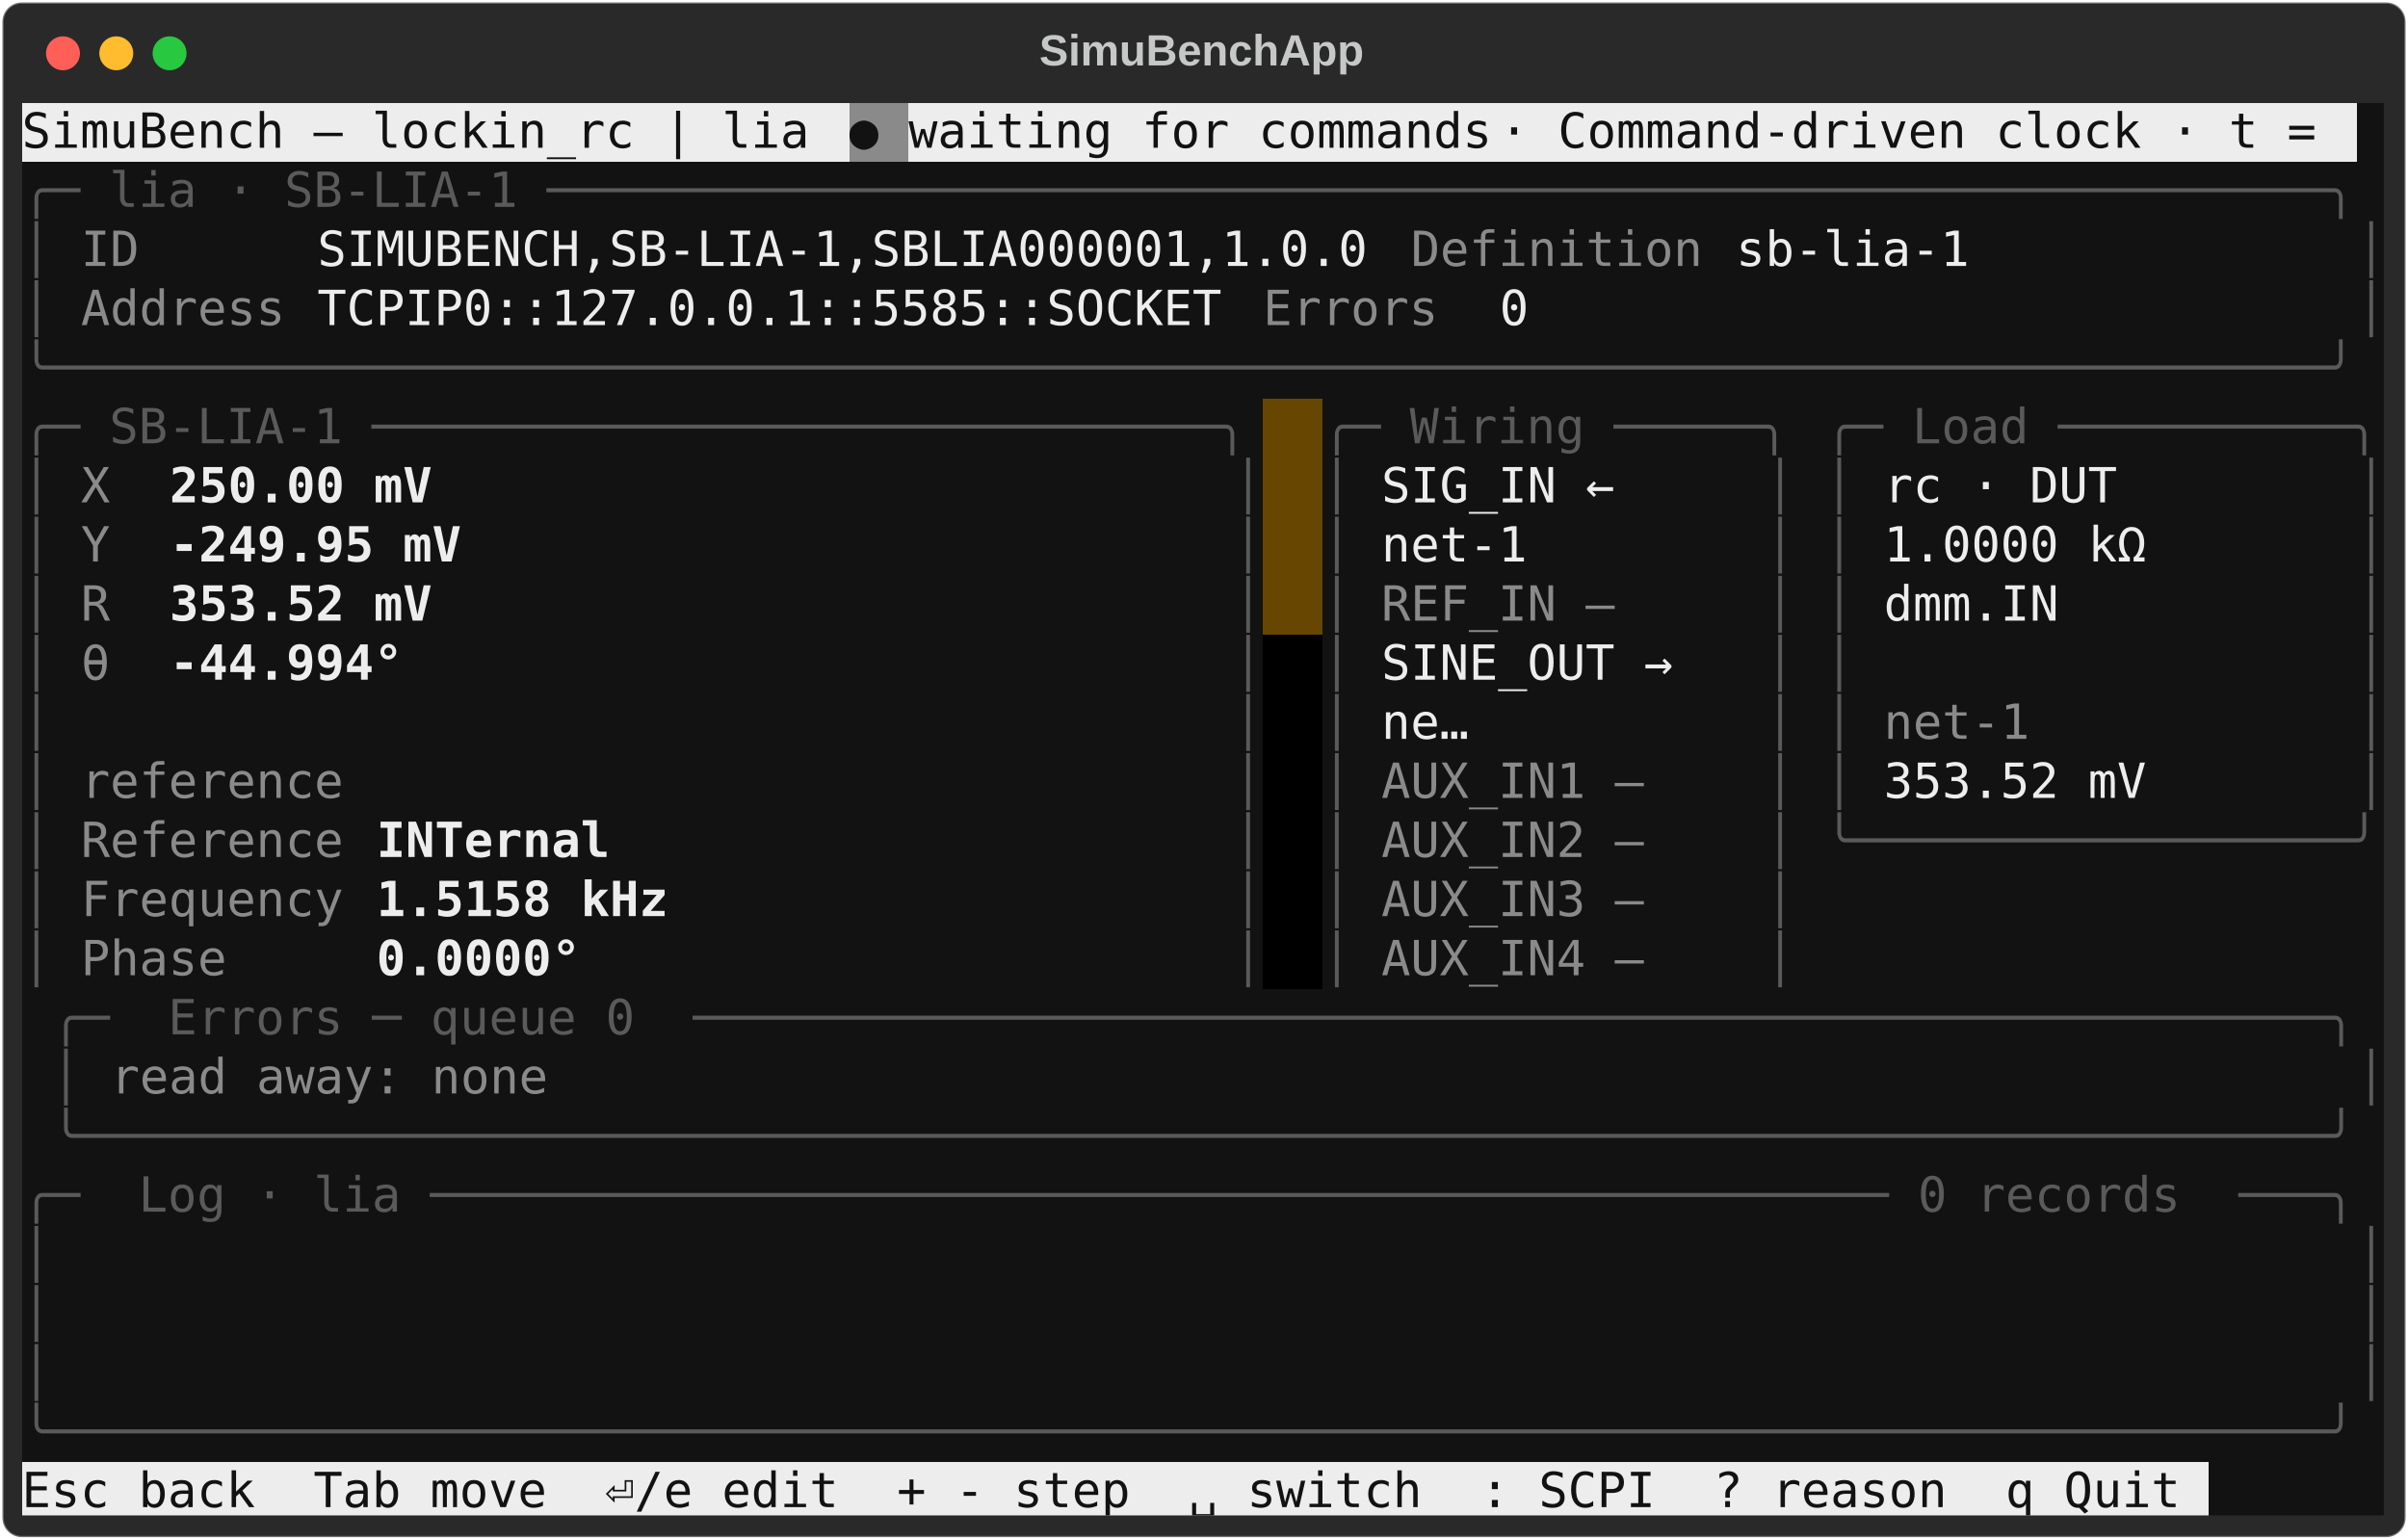
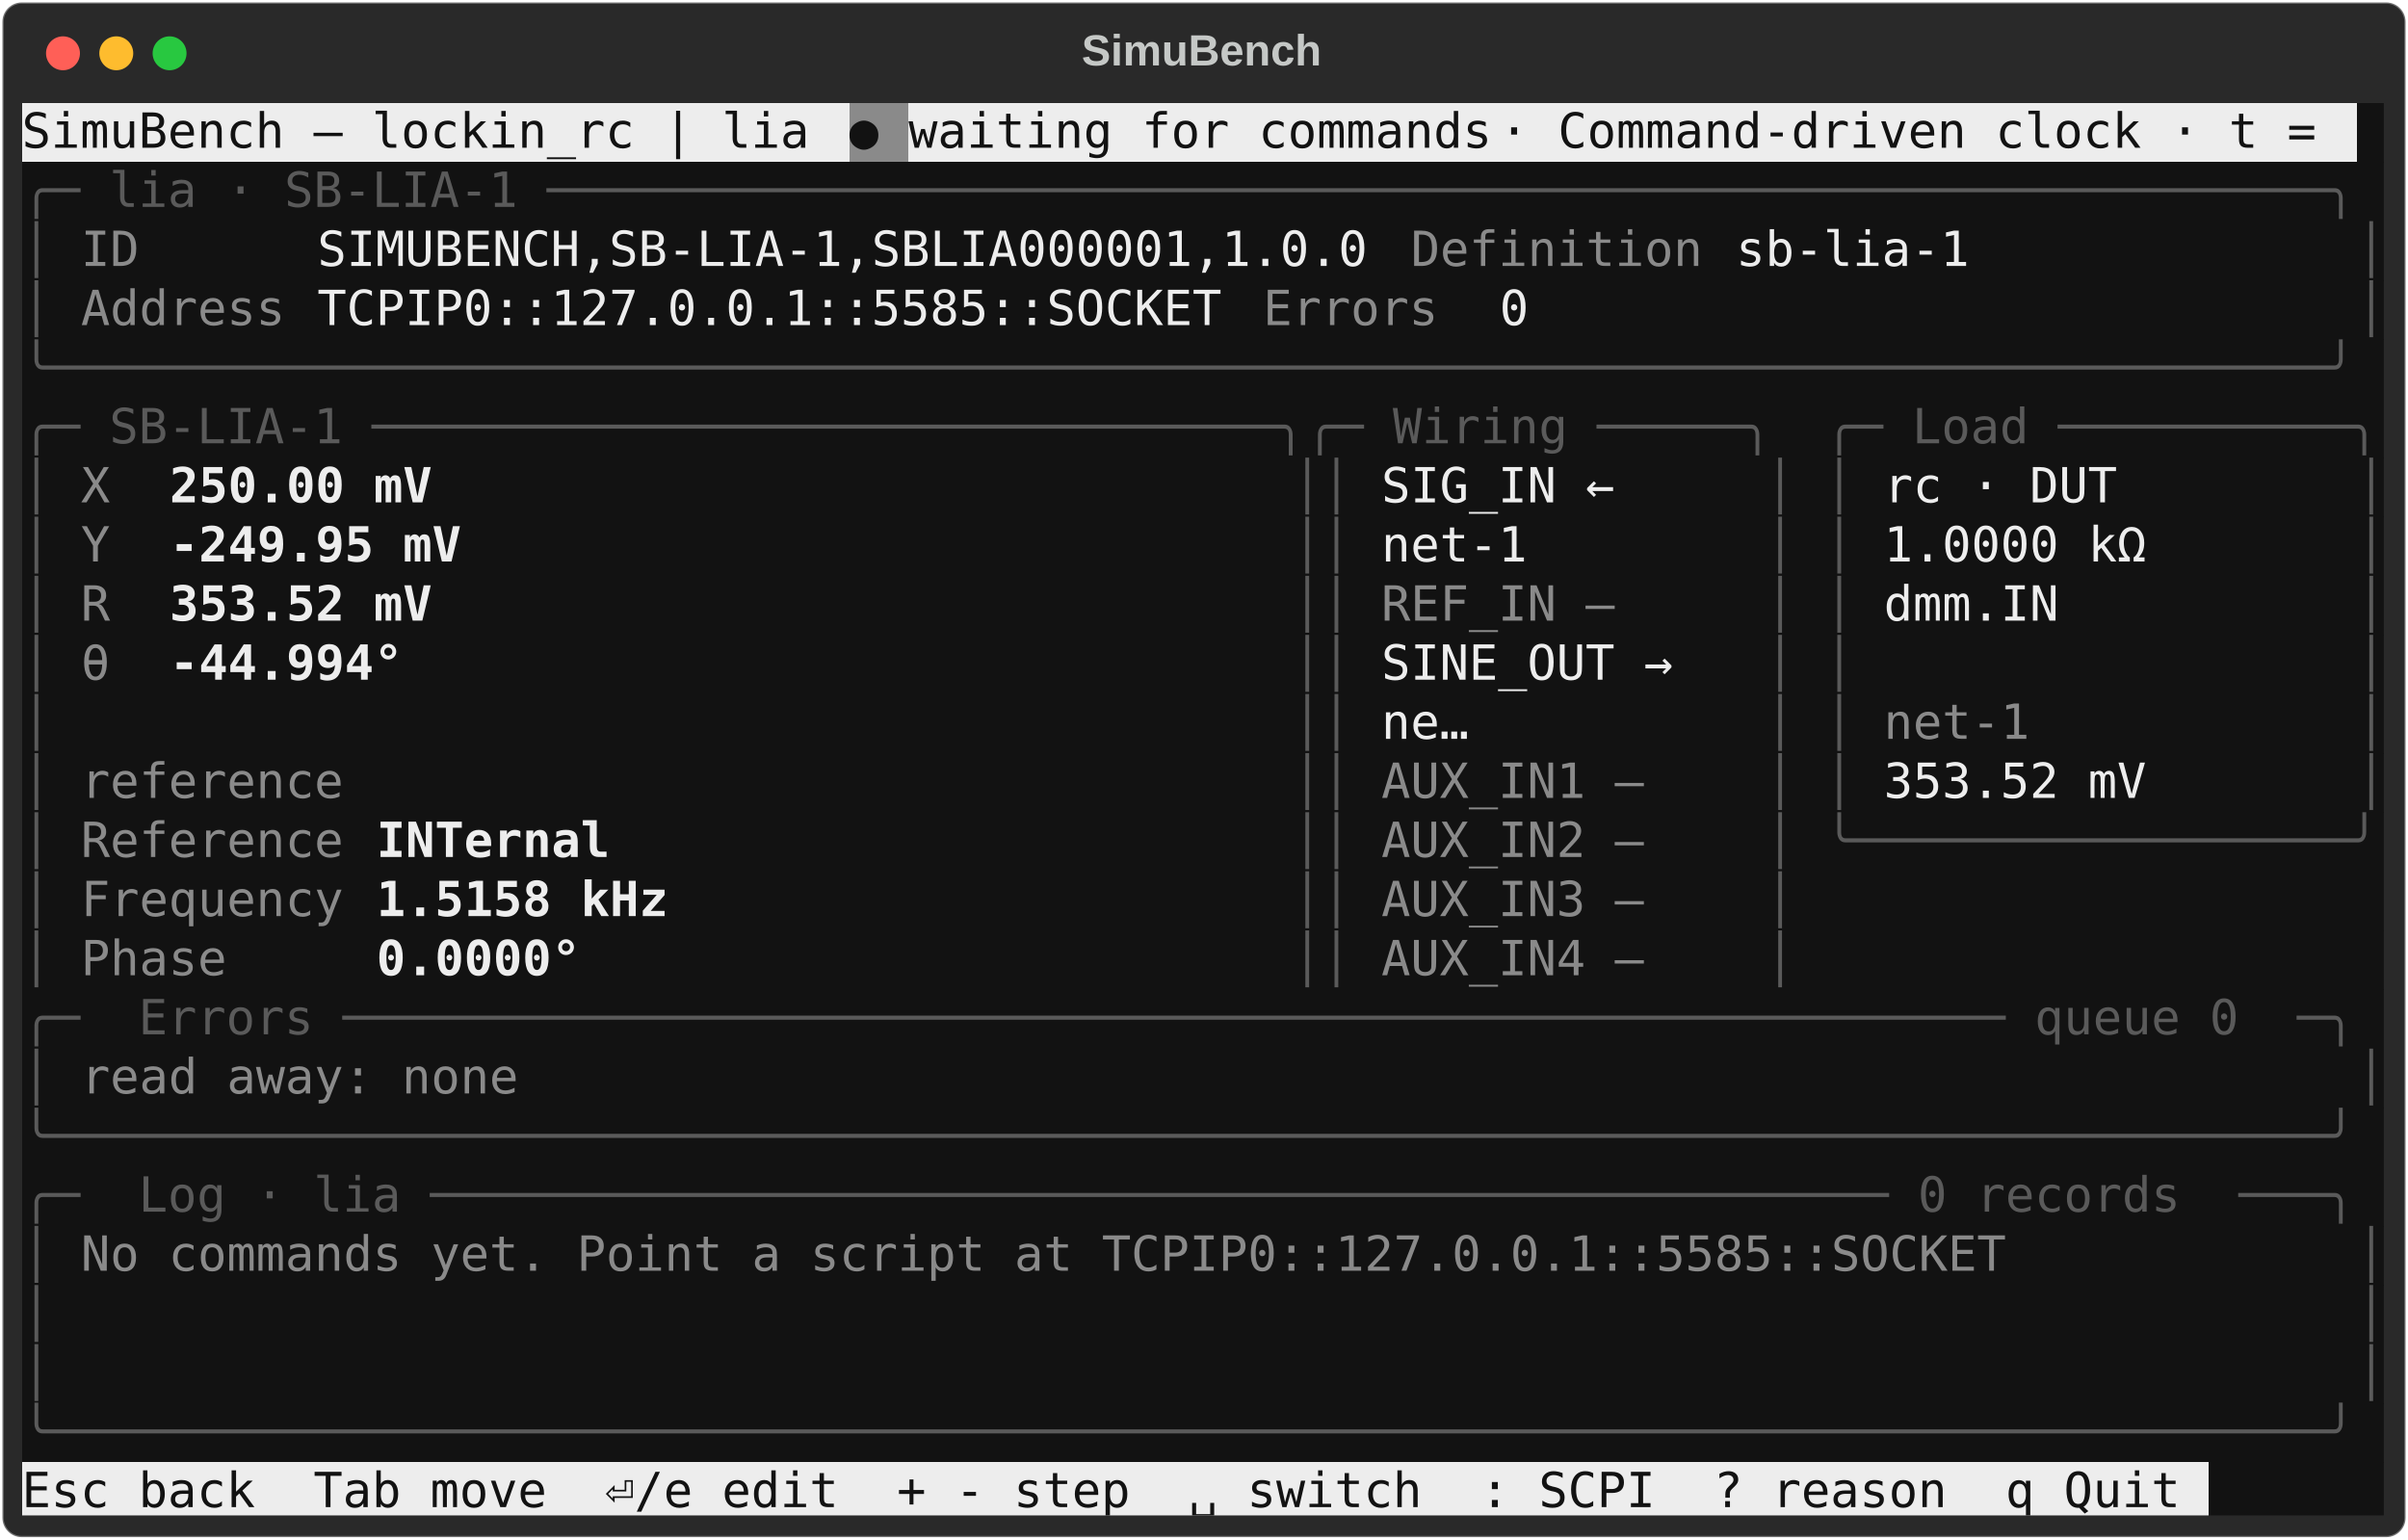
<svg xmlns="http://www.w3.org/2000/svg" class="rich-terminal" viewBox="0 0 994 635.6">
  <style>

    @font-face {
        font-family: "Fira Code";
        src: local("FiraCode-Regular"),
                url("https://cdnjs.cloudflare.com/ajax/libs/firacode/6.2.0/woff2/FiraCode-Regular.woff2") format("woff2"),
                url("https://cdnjs.cloudflare.com/ajax/libs/firacode/6.2.0/woff/FiraCode-Regular.woff") format("woff");
        font-style: normal;
        font-weight: 400;
    }
    @font-face {
        font-family: "Fira Code";
        src: local("FiraCode-Bold"),
                url("https://cdnjs.cloudflare.com/ajax/libs/firacode/6.2.0/woff2/FiraCode-Bold.woff2") format("woff2"),
                url("https://cdnjs.cloudflare.com/ajax/libs/firacode/6.2.0/woff/FiraCode-Bold.woff") format("woff");
        font-style: bold;
        font-weight: 700;
    }

    .terminal-matrix {
        font-family: Fira Code, monospace;
        font-size: 20px;
        line-height: 24.4px;
        font-variant-east-asian: full-width;
    }

    .terminal-title {
        font-size: 18px;
        font-weight: bold;
        font-family: arial;
    }

    .terminal-r1 { fill: #121212 }
.terminal-r2 { fill: #c5c8c6 }
.terminal-r3 { fill: #5a5a5a }
.terminal-r4 { fill: #8a8a8a }
.terminal-r5 { fill: #ededed }
.terminal-r6 { fill: #ededed;font-weight: bold }
    </style>
  <defs>
    <clipPath id="terminal-clip-terminal">
      <rect x="0" y="0" width="975.0" height="584.6" />
    </clipPath>
    <clipPath id="terminal-line-0">
      <rect x="0" y="1.5" width="976" height="24.65" />
    </clipPath>
    <clipPath id="terminal-line-1">
      <rect x="0" y="25.9" width="976" height="24.65" />
    </clipPath>
    <clipPath id="terminal-line-2">
      <rect x="0" y="50.3" width="976" height="24.65" />
    </clipPath>
    <clipPath id="terminal-line-3">
      <rect x="0" y="74.7" width="976" height="24.65" />
    </clipPath>
    <clipPath id="terminal-line-4">
      <rect x="0" y="99.1" width="976" height="24.65" />
    </clipPath>
    <clipPath id="terminal-line-5">
      <rect x="0" y="123.5" width="976" height="24.65" />
    </clipPath>
    <clipPath id="terminal-line-6">
      <rect x="0" y="147.9" width="976" height="24.65" />
    </clipPath>
    <clipPath id="terminal-line-7">
      <rect x="0" y="172.3" width="976" height="24.65" />
    </clipPath>
    <clipPath id="terminal-line-8">
      <rect x="0" y="196.7" width="976" height="24.65" />
    </clipPath>
    <clipPath id="terminal-line-9">
      <rect x="0" y="221.1" width="976" height="24.65" />
    </clipPath>
    <clipPath id="terminal-line-10">
      <rect x="0" y="245.5" width="976" height="24.65" />
    </clipPath>
    <clipPath id="terminal-line-11">
      <rect x="0" y="269.9" width="976" height="24.65" />
    </clipPath>
    <clipPath id="terminal-line-12">
      <rect x="0" y="294.3" width="976" height="24.65" />
    </clipPath>
    <clipPath id="terminal-line-13">
      <rect x="0" y="318.7" width="976" height="24.65" />
    </clipPath>
    <clipPath id="terminal-line-14">
      <rect x="0" y="343.1" width="976" height="24.65" />
    </clipPath>
    <clipPath id="terminal-line-15">
      <rect x="0" y="367.5" width="976" height="24.65" />
    </clipPath>
    <clipPath id="terminal-line-16">
      <rect x="0" y="391.9" width="976" height="24.65" />
    </clipPath>
    <clipPath id="terminal-line-17">
      <rect x="0" y="416.3" width="976" height="24.65" />
    </clipPath>
    <clipPath id="terminal-line-18">
      <rect x="0" y="440.7" width="976" height="24.65" />
    </clipPath>
    <clipPath id="terminal-line-19">
      <rect x="0" y="465.1" width="976" height="24.65" />
    </clipPath>
    <clipPath id="terminal-line-20">
      <rect x="0" y="489.5" width="976" height="24.65" />
    </clipPath>
    <clipPath id="terminal-line-21">
      <rect x="0" y="513.9" width="976" height="24.65" />
    </clipPath>
    <clipPath id="terminal-line-22">
      <rect x="0" y="538.3" width="976" height="24.65" />
    </clipPath>
  </defs>
  <rect fill="#292929" stroke="rgba(255,255,255,0.35)" stroke-width="1" x="1" y="1" width="992" height="633.6" rx="8" />
-   <text class="terminal-title" fill="#c5c8c6" text-anchor="middle" x="496" y="27">SimuBenchApp</text>
+   <text class="terminal-title" fill="#c5c8c6" text-anchor="middle" x="496" y="27">SimuBench</text>
  <g transform="translate(26,22)">
    <circle cx="0" cy="0" r="7" fill="#ff5f57" />
    <circle cx="22" cy="0" r="7" fill="#febc2e" />
    <circle cx="44" cy="0" r="7" fill="#28c840" />
  </g>
  <g transform="translate(9, 41)" clip-path="url(#terminal-clip-terminal)">
    <rect fill="#ededed" x="0" y="1.5" width="329.4" height="24.65" shape-rendering="crispEdges" />
    <rect fill="#ededed" x="329.4" y="1.5" width="12.2" height="24.65" shape-rendering="crispEdges" />
    <rect fill="#8a8a8a" x="341.6" y="1.5" width="24.4" height="24.65" shape-rendering="crispEdges" />
    <rect fill="#ededed" x="366" y="1.5" width="244" height="24.65" shape-rendering="crispEdges" />
    <rect fill="#ededed" x="610" y="1.5" width="353.8" height="24.65" shape-rendering="crispEdges" />
    <rect fill="#121212" x="963.8" y="1.5" width="12.2" height="24.65" shape-rendering="crispEdges" />
    <rect fill="#121212" x="0" y="25.9" width="976" height="24.65" shape-rendering="crispEdges" />
    <rect fill="#121212" x="0" y="50.3" width="12.2" height="24.65" shape-rendering="crispEdges" />
    <rect fill="#121212" x="12.2" y="50.3" width="12.2" height="24.65" shape-rendering="crispEdges" />
    <rect fill="#121212" x="24.4" y="50.3" width="97.6" height="24.65" shape-rendering="crispEdges" />
    <rect fill="#121212" x="122" y="50.3" width="451.4" height="24.65" shape-rendering="crispEdges" />
    <rect fill="#121212" x="573.4" y="50.3" width="134.2" height="24.65" shape-rendering="crispEdges" />
    <rect fill="#121212" x="707.6" y="50.3" width="244" height="24.65" shape-rendering="crispEdges" />
    <rect fill="#121212" x="951.6" y="50.3" width="12.2" height="24.65" shape-rendering="crispEdges" />
    <rect fill="#121212" x="963.8" y="50.3" width="12.2" height="24.65" shape-rendering="crispEdges" />
    <rect fill="#121212" x="0" y="74.7" width="12.2" height="24.65" shape-rendering="crispEdges" />
    <rect fill="#121212" x="12.2" y="74.7" width="12.2" height="24.65" shape-rendering="crispEdges" />
    <rect fill="#121212" x="24.4" y="74.7" width="97.6" height="24.65" shape-rendering="crispEdges" />
    <rect fill="#121212" x="122" y="74.7" width="390.4" height="24.65" shape-rendering="crispEdges" />
    <rect fill="#121212" x="512.4" y="74.7" width="97.6" height="24.65" shape-rendering="crispEdges" />
    <rect fill="#121212" x="610" y="74.7" width="341.6" height="24.65" shape-rendering="crispEdges" />
    <rect fill="#121212" x="951.6" y="74.7" width="12.2" height="24.65" shape-rendering="crispEdges" />
    <rect fill="#121212" x="963.8" y="74.7" width="12.2" height="24.65" shape-rendering="crispEdges" />
    <rect fill="#121212" x="0" y="99.1" width="976" height="24.65" shape-rendering="crispEdges" />
-     <rect fill="#121212" x="0" y="123.5" width="512.4" height="24.65" shape-rendering="crispEdges" />
-     <rect fill="#664600" x="512.4" y="123.5" width="24.4" height="24.65" shape-rendering="crispEdges" />
-     <rect fill="#121212" x="536.8" y="123.5" width="195.2" height="24.65" shape-rendering="crispEdges" />
+     <rect fill="#121212" x="0" y="123.5" width="732" height="24.65" shape-rendering="crispEdges" />
    <rect fill="#121212" x="732" y="123.5" width="12.2" height="24.65" shape-rendering="crispEdges" />
    <rect fill="#121212" x="744.2" y="123.5" width="231.8" height="24.65" shape-rendering="crispEdges" />
    <rect fill="#121212" x="0" y="147.9" width="12.2" height="24.65" shape-rendering="crispEdges" />
    <rect fill="#121212" x="12.2" y="147.9" width="12.2" height="24.65" shape-rendering="crispEdges" />
    <rect fill="#121212" x="24.4" y="147.9" width="36.6" height="24.65" shape-rendering="crispEdges" />
    <rect fill="#121212" x="61" y="147.9" width="109.8" height="24.65" shape-rendering="crispEdges" />
-     <rect fill="#121212" x="170.8" y="147.9" width="317.2" height="24.65" shape-rendering="crispEdges" />
-     <rect fill="#121212" x="488" y="147.9" width="12.2" height="24.65" shape-rendering="crispEdges" />
-     <rect fill="#121212" x="500.2" y="147.9" width="12.2" height="24.65" shape-rendering="crispEdges" />
-     <rect fill="#664600" x="512.4" y="147.9" width="24.4" height="24.65" shape-rendering="crispEdges" />
-     <rect fill="#121212" x="536.8" y="147.9" width="12.2" height="24.65" shape-rendering="crispEdges" />
+     <rect fill="#121212" x="170.8" y="147.9" width="341.6" height="24.65" shape-rendering="crispEdges" />
+     <rect fill="#121212" x="512.4" y="147.9" width="12.2" height="24.65" shape-rendering="crispEdges" />
+     <rect fill="#121212" x="524.6" y="147.9" width="24.4" height="24.65" shape-rendering="crispEdges" />
    <rect fill="#121212" x="549" y="147.9" width="12.2" height="24.65" shape-rendering="crispEdges" />
    <rect fill="#121212" x="561.2" y="147.9" width="97.6" height="24.65" shape-rendering="crispEdges" />
    <rect fill="#121212" x="658.8" y="147.9" width="61" height="24.65" shape-rendering="crispEdges" />
    <rect fill="#121212" x="719.8" y="147.9" width="12.2" height="24.65" shape-rendering="crispEdges" />
    <rect fill="#121212" x="732" y="147.9" width="12.2" height="24.65" shape-rendering="crispEdges" />
    <rect fill="#121212" x="744.2" y="147.9" width="12.2" height="24.65" shape-rendering="crispEdges" />
    <rect fill="#121212" x="756.4" y="147.9" width="12.2" height="24.65" shape-rendering="crispEdges" />
    <rect fill="#121212" x="768.6" y="147.9" width="170.8" height="24.65" shape-rendering="crispEdges" />
    <rect fill="#121212" x="939.4" y="147.9" width="24.4" height="24.65" shape-rendering="crispEdges" />
    <rect fill="#121212" x="963.8" y="147.9" width="12.2" height="24.65" shape-rendering="crispEdges" />
    <rect fill="#121212" x="0" y="172.3" width="12.2" height="24.65" shape-rendering="crispEdges" />
    <rect fill="#121212" x="12.2" y="172.3" width="12.2" height="24.65" shape-rendering="crispEdges" />
    <rect fill="#121212" x="24.4" y="172.3" width="36.6" height="24.65" shape-rendering="crispEdges" />
    <rect fill="#121212" x="61" y="172.3" width="122" height="24.65" shape-rendering="crispEdges" />
-     <rect fill="#121212" x="183" y="172.3" width="305" height="24.65" shape-rendering="crispEdges" />
-     <rect fill="#121212" x="488" y="172.3" width="12.2" height="24.65" shape-rendering="crispEdges" />
-     <rect fill="#121212" x="500.2" y="172.3" width="12.2" height="24.65" shape-rendering="crispEdges" />
-     <rect fill="#664600" x="512.4" y="172.3" width="24.4" height="24.65" shape-rendering="crispEdges" />
-     <rect fill="#121212" x="536.8" y="172.3" width="12.2" height="24.65" shape-rendering="crispEdges" />
+     <rect fill="#121212" x="183" y="172.3" width="329.4" height="24.65" shape-rendering="crispEdges" />
+     <rect fill="#121212" x="512.4" y="172.3" width="12.2" height="24.65" shape-rendering="crispEdges" />
+     <rect fill="#121212" x="524.6" y="172.3" width="24.4" height="24.65" shape-rendering="crispEdges" />
    <rect fill="#121212" x="549" y="172.3" width="12.2" height="24.65" shape-rendering="crispEdges" />
    <rect fill="#121212" x="561.2" y="172.3" width="61" height="24.65" shape-rendering="crispEdges" />
    <rect fill="#121212" x="622.2" y="172.3" width="97.6" height="24.65" shape-rendering="crispEdges" />
    <rect fill="#121212" x="719.8" y="172.3" width="12.2" height="24.65" shape-rendering="crispEdges" />
    <rect fill="#121212" x="732" y="172.3" width="12.2" height="24.65" shape-rendering="crispEdges" />
    <rect fill="#121212" x="744.2" y="172.3" width="12.2" height="24.65" shape-rendering="crispEdges" />
    <rect fill="#121212" x="756.4" y="172.3" width="12.2" height="24.65" shape-rendering="crispEdges" />
    <rect fill="#121212" x="768.6" y="172.3" width="170.8" height="24.65" shape-rendering="crispEdges" />
    <rect fill="#121212" x="939.4" y="172.3" width="24.4" height="24.65" shape-rendering="crispEdges" />
    <rect fill="#121212" x="963.8" y="172.3" width="12.2" height="24.65" shape-rendering="crispEdges" />
    <rect fill="#121212" x="0" y="196.7" width="12.2" height="24.65" shape-rendering="crispEdges" />
    <rect fill="#121212" x="12.2" y="196.7" width="12.2" height="24.65" shape-rendering="crispEdges" />
    <rect fill="#121212" x="24.4" y="196.7" width="36.6" height="24.65" shape-rendering="crispEdges" />
    <rect fill="#121212" x="61" y="196.7" width="109.8" height="24.65" shape-rendering="crispEdges" />
-     <rect fill="#121212" x="170.8" y="196.7" width="317.2" height="24.65" shape-rendering="crispEdges" />
-     <rect fill="#121212" x="488" y="196.7" width="12.2" height="24.65" shape-rendering="crispEdges" />
-     <rect fill="#121212" x="500.2" y="196.7" width="12.2" height="24.65" shape-rendering="crispEdges" />
-     <rect fill="#664600" x="512.4" y="196.7" width="24.4" height="24.65" shape-rendering="crispEdges" />
-     <rect fill="#121212" x="536.8" y="196.7" width="12.2" height="24.65" shape-rendering="crispEdges" />
+     <rect fill="#121212" x="170.8" y="196.7" width="341.6" height="24.65" shape-rendering="crispEdges" />
+     <rect fill="#121212" x="512.4" y="196.7" width="12.2" height="24.65" shape-rendering="crispEdges" />
+     <rect fill="#121212" x="524.6" y="196.7" width="24.4" height="24.65" shape-rendering="crispEdges" />
    <rect fill="#121212" x="549" y="196.7" width="12.2" height="24.65" shape-rendering="crispEdges" />
    <rect fill="#121212" x="561.2" y="196.7" width="97.6" height="24.65" shape-rendering="crispEdges" />
    <rect fill="#121212" x="658.8" y="196.7" width="48.8" height="24.65" shape-rendering="crispEdges" />
    <rect fill="#121212" x="707.6" y="196.7" width="12.2" height="24.65" shape-rendering="crispEdges" />
    <rect fill="#121212" x="719.8" y="196.7" width="12.2" height="24.65" shape-rendering="crispEdges" />
    <rect fill="#121212" x="732" y="196.7" width="12.2" height="24.65" shape-rendering="crispEdges" />
    <rect fill="#121212" x="744.2" y="196.7" width="12.2" height="24.65" shape-rendering="crispEdges" />
    <rect fill="#121212" x="756.4" y="196.7" width="12.2" height="24.65" shape-rendering="crispEdges" />
    <rect fill="#121212" x="768.6" y="196.7" width="170.8" height="24.65" shape-rendering="crispEdges" />
    <rect fill="#121212" x="939.4" y="196.7" width="24.4" height="24.65" shape-rendering="crispEdges" />
    <rect fill="#121212" x="963.8" y="196.7" width="12.2" height="24.65" shape-rendering="crispEdges" />
    <rect fill="#121212" x="0" y="221.1" width="12.2" height="24.65" shape-rendering="crispEdges" />
    <rect fill="#121212" x="12.2" y="221.1" width="12.2" height="24.65" shape-rendering="crispEdges" />
    <rect fill="#121212" x="24.4" y="221.1" width="36.6" height="24.65" shape-rendering="crispEdges" />
    <rect fill="#121212" x="61" y="221.1" width="97.6" height="24.65" shape-rendering="crispEdges" />
-     <rect fill="#121212" x="158.6" y="221.1" width="329.4" height="24.65" shape-rendering="crispEdges" />
-     <rect fill="#121212" x="488" y="221.1" width="12.2" height="24.65" shape-rendering="crispEdges" />
-     <rect fill="#121212" x="500.2" y="221.1" width="12.2" height="24.65" shape-rendering="crispEdges" />
-     <rect fill="#000000" x="512.4" y="221.1" width="24.4" height="24.65" shape-rendering="crispEdges" />
-     <rect fill="#121212" x="536.8" y="221.1" width="12.2" height="24.65" shape-rendering="crispEdges" />
+     <rect fill="#121212" x="158.6" y="221.1" width="353.8" height="24.65" shape-rendering="crispEdges" />
+     <rect fill="#121212" x="512.4" y="221.1" width="12.2" height="24.65" shape-rendering="crispEdges" />
+     <rect fill="#121212" x="524.6" y="221.1" width="24.4" height="24.65" shape-rendering="crispEdges" />
    <rect fill="#121212" x="549" y="221.1" width="12.2" height="24.65" shape-rendering="crispEdges" />
    <rect fill="#121212" x="561.2" y="221.1" width="122" height="24.65" shape-rendering="crispEdges" />
    <rect fill="#121212" x="683.2" y="221.1" width="36.6" height="24.65" shape-rendering="crispEdges" />
    <rect fill="#121212" x="719.8" y="221.1" width="12.2" height="24.65" shape-rendering="crispEdges" />
    <rect fill="#121212" x="732" y="221.1" width="12.2" height="24.65" shape-rendering="crispEdges" />
    <rect fill="#121212" x="744.2" y="221.1" width="12.2" height="24.65" shape-rendering="crispEdges" />
    <rect fill="#121212" x="756.4" y="221.1" width="12.2" height="24.65" shape-rendering="crispEdges" />
    <rect fill="#121212" x="768.6" y="221.1" width="170.8" height="24.65" shape-rendering="crispEdges" />
    <rect fill="#121212" x="939.4" y="221.1" width="24.4" height="24.65" shape-rendering="crispEdges" />
    <rect fill="#121212" x="963.8" y="221.1" width="12.2" height="24.65" shape-rendering="crispEdges" />
    <rect fill="#121212" x="0" y="245.5" width="12.2" height="24.65" shape-rendering="crispEdges" />
    <rect fill="#121212" x="12.2" y="245.5" width="12.2" height="24.65" shape-rendering="crispEdges" />
-     <rect fill="#121212" x="24.4" y="245.5" width="463.6" height="24.65" shape-rendering="crispEdges" />
-     <rect fill="#121212" x="488" y="245.5" width="12.2" height="24.65" shape-rendering="crispEdges" />
-     <rect fill="#121212" x="500.2" y="245.5" width="12.2" height="24.65" shape-rendering="crispEdges" />
-     <rect fill="#000000" x="512.4" y="245.5" width="24.4" height="24.65" shape-rendering="crispEdges" />
-     <rect fill="#121212" x="536.8" y="245.5" width="12.2" height="24.65" shape-rendering="crispEdges" />
+     <rect fill="#121212" x="24.4" y="245.5" width="488" height="24.65" shape-rendering="crispEdges" />
+     <rect fill="#121212" x="512.4" y="245.5" width="12.2" height="24.65" shape-rendering="crispEdges" />
+     <rect fill="#121212" x="524.6" y="245.5" width="24.4" height="24.65" shape-rendering="crispEdges" />
    <rect fill="#121212" x="549" y="245.5" width="12.2" height="24.65" shape-rendering="crispEdges" />
    <rect fill="#121212" x="561.2" y="245.5" width="36.6" height="24.65" shape-rendering="crispEdges" />
    <rect fill="#121212" x="597.8" y="245.5" width="122" height="24.65" shape-rendering="crispEdges" />
    <rect fill="#121212" x="719.8" y="245.5" width="12.2" height="24.65" shape-rendering="crispEdges" />
    <rect fill="#121212" x="732" y="245.5" width="12.2" height="24.65" shape-rendering="crispEdges" />
    <rect fill="#121212" x="744.2" y="245.5" width="12.2" height="24.65" shape-rendering="crispEdges" />
    <rect fill="#121212" x="756.4" y="245.5" width="12.2" height="24.65" shape-rendering="crispEdges" />
    <rect fill="#121212" x="768.6" y="245.5" width="61" height="24.65" shape-rendering="crispEdges" />
    <rect fill="#121212" x="829.6" y="245.5" width="109.8" height="24.65" shape-rendering="crispEdges" />
    <rect fill="#121212" x="939.4" y="245.5" width="24.4" height="24.65" shape-rendering="crispEdges" />
    <rect fill="#121212" x="963.8" y="245.5" width="12.2" height="24.65" shape-rendering="crispEdges" />
    <rect fill="#121212" x="0" y="269.9" width="12.2" height="24.65" shape-rendering="crispEdges" />
    <rect fill="#121212" x="12.2" y="269.9" width="12.2" height="24.65" shape-rendering="crispEdges" />
    <rect fill="#121212" x="24.4" y="269.9" width="244" height="24.65" shape-rendering="crispEdges" />
-     <rect fill="#121212" x="268.4" y="269.9" width="219.6" height="24.65" shape-rendering="crispEdges" />
-     <rect fill="#121212" x="488" y="269.9" width="12.2" height="24.65" shape-rendering="crispEdges" />
-     <rect fill="#121212" x="500.2" y="269.9" width="12.2" height="24.65" shape-rendering="crispEdges" />
-     <rect fill="#000000" x="512.4" y="269.9" width="24.4" height="24.65" shape-rendering="crispEdges" />
-     <rect fill="#121212" x="536.8" y="269.9" width="12.2" height="24.65" shape-rendering="crispEdges" />
+     <rect fill="#121212" x="268.4" y="269.9" width="244" height="24.65" shape-rendering="crispEdges" />
+     <rect fill="#121212" x="512.4" y="269.9" width="12.2" height="24.65" shape-rendering="crispEdges" />
+     <rect fill="#121212" x="524.6" y="269.9" width="24.4" height="24.65" shape-rendering="crispEdges" />
    <rect fill="#121212" x="549" y="269.9" width="12.2" height="24.65" shape-rendering="crispEdges" />
    <rect fill="#121212" x="561.2" y="269.9" width="109.8" height="24.65" shape-rendering="crispEdges" />
    <rect fill="#121212" x="671" y="269.9" width="36.6" height="24.65" shape-rendering="crispEdges" />
    <rect fill="#121212" x="707.6" y="269.9" width="12.2" height="24.65" shape-rendering="crispEdges" />
    <rect fill="#121212" x="719.8" y="269.9" width="12.2" height="24.65" shape-rendering="crispEdges" />
    <rect fill="#121212" x="732" y="269.9" width="12.2" height="24.65" shape-rendering="crispEdges" />
    <rect fill="#121212" x="744.2" y="269.9" width="12.2" height="24.65" shape-rendering="crispEdges" />
    <rect fill="#121212" x="756.4" y="269.9" width="12.2" height="24.65" shape-rendering="crispEdges" />
    <rect fill="#121212" x="768.6" y="269.9" width="170.8" height="24.65" shape-rendering="crispEdges" />
    <rect fill="#121212" x="939.4" y="269.9" width="24.4" height="24.65" shape-rendering="crispEdges" />
    <rect fill="#121212" x="963.8" y="269.9" width="12.2" height="24.65" shape-rendering="crispEdges" />
    <rect fill="#121212" x="0" y="294.3" width="12.2" height="24.65" shape-rendering="crispEdges" />
    <rect fill="#121212" x="12.2" y="294.3" width="12.2" height="24.65" shape-rendering="crispEdges" />
    <rect fill="#121212" x="24.4" y="294.3" width="122" height="24.65" shape-rendering="crispEdges" />
    <rect fill="#121212" x="146.4" y="294.3" width="122" height="24.65" shape-rendering="crispEdges" />
-     <rect fill="#121212" x="268.4" y="294.3" width="219.6" height="24.65" shape-rendering="crispEdges" />
-     <rect fill="#121212" x="488" y="294.3" width="12.2" height="24.65" shape-rendering="crispEdges" />
-     <rect fill="#121212" x="500.2" y="294.3" width="12.2" height="24.65" shape-rendering="crispEdges" />
-     <rect fill="#000000" x="512.4" y="294.3" width="24.4" height="24.65" shape-rendering="crispEdges" />
-     <rect fill="#121212" x="536.8" y="294.3" width="12.2" height="24.65" shape-rendering="crispEdges" />
+     <rect fill="#121212" x="268.4" y="294.3" width="244" height="24.65" shape-rendering="crispEdges" />
+     <rect fill="#121212" x="512.4" y="294.3" width="12.2" height="24.65" shape-rendering="crispEdges" />
+     <rect fill="#121212" x="524.6" y="294.3" width="24.4" height="24.65" shape-rendering="crispEdges" />
    <rect fill="#121212" x="549" y="294.3" width="12.2" height="24.65" shape-rendering="crispEdges" />
    <rect fill="#121212" x="561.2" y="294.3" width="109.8" height="24.65" shape-rendering="crispEdges" />
    <rect fill="#121212" x="671" y="294.3" width="36.6" height="24.65" shape-rendering="crispEdges" />
    <rect fill="#121212" x="707.6" y="294.3" width="12.2" height="24.65" shape-rendering="crispEdges" />
    <rect fill="#121212" x="719.8" y="294.3" width="12.2" height="24.65" shape-rendering="crispEdges" />
    <rect fill="#121212" x="732" y="294.3" width="12.2" height="24.65" shape-rendering="crispEdges" />
    <rect fill="#121212" x="744.2" y="294.3" width="231.8" height="24.65" shape-rendering="crispEdges" />
    <rect fill="#121212" x="0" y="318.7" width="12.2" height="24.65" shape-rendering="crispEdges" />
    <rect fill="#121212" x="12.2" y="318.7" width="12.2" height="24.65" shape-rendering="crispEdges" />
    <rect fill="#121212" x="24.4" y="318.7" width="122" height="24.65" shape-rendering="crispEdges" />
    <rect fill="#121212" x="146.4" y="318.7" width="122" height="24.65" shape-rendering="crispEdges" />
-     <rect fill="#121212" x="268.4" y="318.7" width="219.6" height="24.65" shape-rendering="crispEdges" />
-     <rect fill="#121212" x="488" y="318.7" width="12.2" height="24.65" shape-rendering="crispEdges" />
-     <rect fill="#121212" x="500.2" y="318.7" width="12.2" height="24.65" shape-rendering="crispEdges" />
-     <rect fill="#000000" x="512.4" y="318.7" width="24.4" height="24.65" shape-rendering="crispEdges" />
-     <rect fill="#121212" x="536.8" y="318.7" width="12.2" height="24.65" shape-rendering="crispEdges" />
+     <rect fill="#121212" x="268.4" y="318.7" width="244" height="24.65" shape-rendering="crispEdges" />
+     <rect fill="#121212" x="512.4" y="318.7" width="12.2" height="24.65" shape-rendering="crispEdges" />
+     <rect fill="#121212" x="524.6" y="318.7" width="24.4" height="24.65" shape-rendering="crispEdges" />
    <rect fill="#121212" x="549" y="318.7" width="12.2" height="24.65" shape-rendering="crispEdges" />
    <rect fill="#121212" x="561.2" y="318.7" width="109.8" height="24.65" shape-rendering="crispEdges" />
    <rect fill="#121212" x="671" y="318.7" width="36.6" height="24.65" shape-rendering="crispEdges" />
    <rect fill="#121212" x="707.6" y="318.7" width="12.2" height="24.65" shape-rendering="crispEdges" />
    <rect fill="#121212" x="719.8" y="318.7" width="12.2" height="24.65" shape-rendering="crispEdges" />
    <rect fill="#121212" x="732" y="318.7" width="244" height="24.65" shape-rendering="crispEdges" />
    <rect fill="#121212" x="0" y="343.1" width="12.2" height="24.65" shape-rendering="crispEdges" />
    <rect fill="#121212" x="12.2" y="343.1" width="12.2" height="24.65" shape-rendering="crispEdges" />
    <rect fill="#121212" x="24.4" y="343.1" width="122" height="24.65" shape-rendering="crispEdges" />
    <rect fill="#121212" x="146.4" y="343.1" width="122" height="24.65" shape-rendering="crispEdges" />
-     <rect fill="#121212" x="268.4" y="343.1" width="219.6" height="24.65" shape-rendering="crispEdges" />
-     <rect fill="#121212" x="488" y="343.1" width="12.2" height="24.65" shape-rendering="crispEdges" />
-     <rect fill="#121212" x="500.2" y="343.1" width="12.2" height="24.65" shape-rendering="crispEdges" />
-     <rect fill="#000000" x="512.4" y="343.1" width="24.4" height="24.65" shape-rendering="crispEdges" />
-     <rect fill="#121212" x="536.8" y="343.1" width="12.2" height="24.65" shape-rendering="crispEdges" />
+     <rect fill="#121212" x="268.4" y="343.1" width="244" height="24.65" shape-rendering="crispEdges" />
+     <rect fill="#121212" x="512.4" y="343.1" width="12.2" height="24.65" shape-rendering="crispEdges" />
+     <rect fill="#121212" x="524.6" y="343.1" width="24.4" height="24.65" shape-rendering="crispEdges" />
    <rect fill="#121212" x="549" y="343.1" width="12.2" height="24.65" shape-rendering="crispEdges" />
    <rect fill="#121212" x="561.2" y="343.1" width="109.8" height="24.65" shape-rendering="crispEdges" />
    <rect fill="#121212" x="671" y="343.1" width="36.6" height="24.65" shape-rendering="crispEdges" />
    <rect fill="#121212" x="707.6" y="343.1" width="12.2" height="24.65" shape-rendering="crispEdges" />
    <rect fill="#121212" x="719.8" y="343.1" width="12.2" height="24.65" shape-rendering="crispEdges" />
    <rect fill="#121212" x="732" y="343.1" width="244" height="24.65" shape-rendering="crispEdges" />
-     <rect fill="#121212" x="0" y="367.5" width="12.2" height="24.65" shape-rendering="crispEdges" />
-     <rect fill="#121212" x="12.2" y="367.5" width="963.8" height="24.65" shape-rendering="crispEdges" />
+     <rect fill="#121212" x="0" y="367.5" width="976" height="24.65" shape-rendering="crispEdges" />
    <rect fill="#121212" x="0" y="391.9" width="12.2" height="24.65" shape-rendering="crispEdges" />
    <rect fill="#121212" x="12.2" y="391.9" width="12.2" height="24.65" shape-rendering="crispEdges" />
-     <rect fill="#121212" x="24.4" y="391.9" width="12.2" height="24.65" shape-rendering="crispEdges" />
-     <rect fill="#121212" x="36.6" y="391.9" width="183" height="24.65" shape-rendering="crispEdges" />
-     <rect fill="#121212" x="219.6" y="391.9" width="61" height="24.65" shape-rendering="crispEdges" />
-     <rect fill="#121212" x="280.6" y="391.9" width="683.2" height="24.65" shape-rendering="crispEdges" />
+     <rect fill="#121212" x="24.4" y="391.9" width="183" height="24.65" shape-rendering="crispEdges" />
+     <rect fill="#121212" x="207.4" y="391.9" width="744.2" height="24.65" shape-rendering="crispEdges" />
+     <rect fill="#121212" x="951.6" y="391.9" width="12.2" height="24.65" shape-rendering="crispEdges" />
    <rect fill="#121212" x="963.8" y="391.9" width="12.2" height="24.65" shape-rendering="crispEdges" />
-     <rect fill="#121212" x="0" y="416.3" width="12.2" height="24.65" shape-rendering="crispEdges" />
-     <rect fill="#121212" x="12.2" y="416.3" width="963.8" height="24.65" shape-rendering="crispEdges" />
+     <rect fill="#121212" x="0" y="416.3" width="976" height="24.65" shape-rendering="crispEdges" />
    <rect fill="#121212" x="0" y="440.7" width="976" height="24.65" shape-rendering="crispEdges" />
    <rect fill="#121212" x="0" y="465.1" width="12.2" height="24.65" shape-rendering="crispEdges" />
    <rect fill="#121212" x="12.2" y="465.1" width="12.2" height="24.65" shape-rendering="crispEdges" />
-     <rect fill="#121212" x="24.4" y="465.1" width="0" height="24.65" shape-rendering="crispEdges" />
-     <rect fill="#121212" x="24.4" y="465.1" width="939.4" height="24.65" shape-rendering="crispEdges" />
+     <rect fill="#121212" x="24.4" y="465.1" width="805.2" height="24.65" shape-rendering="crispEdges" />
+     <rect fill="#121212" x="829.6" y="465.1" width="134.2" height="24.65" shape-rendering="crispEdges" />
    <rect fill="#121212" x="963.8" y="465.1" width="12.2" height="24.65" shape-rendering="crispEdges" />
    <rect fill="#121212" x="0" y="489.5" width="12.2" height="24.65" shape-rendering="crispEdges" />
    <rect fill="#121212" x="12.2" y="489.5" width="951.6" height="24.65" shape-rendering="crispEdges" />
    <rect fill="#121212" x="963.8" y="489.5" width="12.2" height="24.65" shape-rendering="crispEdges" />
    <rect fill="#121212" x="0" y="513.9" width="12.2" height="24.65" shape-rendering="crispEdges" />
    <rect fill="#121212" x="12.2" y="513.9" width="951.6" height="24.65" shape-rendering="crispEdges" />
    <rect fill="#121212" x="963.8" y="513.9" width="12.2" height="24.65" shape-rendering="crispEdges" />
    <rect fill="#121212" x="0" y="538.3" width="976" height="24.65" shape-rendering="crispEdges" />
    <rect fill="#ededed" x="0" y="562.7" width="902.8" height="24.65" shape-rendering="crispEdges" />
    <rect fill="#121212" x="902.8" y="562.7" width="73.2" height="24.65" shape-rendering="crispEdges" />
    <g class="terminal-matrix">
      <text class="terminal-r1" x="0" y="20" textLength="329.4" clip-path="url(#terminal-line-0)">SimuBench — lockin_rc | lia</text>
      <text class="terminal-r1" x="341.6" y="20" textLength="24.4" clip-path="url(#terminal-line-0)">● </text>
      <text class="terminal-r1" x="366" y="20" textLength="244" clip-path="url(#terminal-line-0)">waiting for commands</text>
      <text class="terminal-r1" x="610" y="20" textLength="353.8" clip-path="url(#terminal-line-0)"> · Command-driven clock · t =</text>
      <text class="terminal-r2" x="976" y="20" textLength="12.2" clip-path="url(#terminal-line-0)">
</text>
      <text class="terminal-r3" x="0" y="44.4" textLength="976" clip-path="url(#terminal-line-1)">╭─ lia · SB-LIA-1 ─────────────────────────────────────────────────────────────╮</text>
      <text class="terminal-r2" x="976" y="44.4" textLength="12.2" clip-path="url(#terminal-line-1)">
</text>
      <text class="terminal-r3" x="0" y="68.8" textLength="12.2" clip-path="url(#terminal-line-2)">│</text>
      <text class="terminal-r4" x="24.4" y="68.8" textLength="97.6" clip-path="url(#terminal-line-2)">ID      </text>
      <text class="terminal-r5" x="122" y="68.8" textLength="451.4" clip-path="url(#terminal-line-2)">SIMUBENCH,SB-LIA-1,SBLIA000001,1.0.0 </text>
      <text class="terminal-r4" x="573.4" y="68.8" textLength="134.2" clip-path="url(#terminal-line-2)">Definition </text>
      <text class="terminal-r5" x="707.6" y="68.8" textLength="244" clip-path="url(#terminal-line-2)">sb-lia-1            </text>
      <text class="terminal-r3" x="963.8" y="68.8" textLength="12.2" clip-path="url(#terminal-line-2)">│</text>
      <text class="terminal-r2" x="976" y="68.8" textLength="12.2" clip-path="url(#terminal-line-2)">
</text>
      <text class="terminal-r3" x="0" y="93.2" textLength="12.2" clip-path="url(#terminal-line-3)">│</text>
      <text class="terminal-r4" x="24.4" y="93.2" textLength="97.6" clip-path="url(#terminal-line-3)">Address </text>
      <text class="terminal-r5" x="122" y="93.2" textLength="390.4" clip-path="url(#terminal-line-3)">TCPIP0::127.0.0.1::5585::SOCKET </text>
      <text class="terminal-r4" x="512.4" y="93.2" textLength="97.6" clip-path="url(#terminal-line-3)">Errors  </text>
      <text class="terminal-r5" x="610" y="93.2" textLength="341.6" clip-path="url(#terminal-line-3)">0                           </text>
      <text class="terminal-r3" x="963.8" y="93.2" textLength="12.2" clip-path="url(#terminal-line-3)">│</text>
      <text class="terminal-r2" x="976" y="93.2" textLength="12.2" clip-path="url(#terminal-line-3)">
</text>
      <text class="terminal-r3" x="0" y="117.6" textLength="976" clip-path="url(#terminal-line-4)">╰──────────────────────────────────────────────────────────────────────────────╯</text>
      <text class="terminal-r2" x="976" y="117.6" textLength="12.2" clip-path="url(#terminal-line-4)">
</text>
-       <text class="terminal-r3" x="0" y="142" textLength="512.4" clip-path="url(#terminal-line-5)">╭─ SB-LIA-1 ─────────────────────────────╮</text>
-       <text class="terminal-r3" x="536.8" y="142" textLength="195.2" clip-path="url(#terminal-line-5)">╭─ Wiring ─────╮</text>
+       <text class="terminal-r3" x="0" y="142" textLength="732" clip-path="url(#terminal-line-5)">╭─ SB-LIA-1 ───────────────────────────────╮╭─ Wiring ─────╮</text>
      <text class="terminal-r3" x="744.2" y="142" textLength="231.8" clip-path="url(#terminal-line-5)">╭─ Load ──────────╮</text>
      <text class="terminal-r2" x="976" y="142" textLength="12.2" clip-path="url(#terminal-line-5)">
</text>
      <text class="terminal-r3" x="0" y="166.4" textLength="12.2" clip-path="url(#terminal-line-6)">│</text>
      <text class="terminal-r4" x="24.4" y="166.4" textLength="36.6" clip-path="url(#terminal-line-6)">X  </text>
      <text class="terminal-r6" x="61" y="166.4" textLength="109.8" clip-path="url(#terminal-line-6)">250.00 mV</text>
-       <text class="terminal-r3" x="500.2" y="166.4" textLength="12.2" clip-path="url(#terminal-line-6)">│</text>
-       <text class="terminal-r3" x="536.8" y="166.4" textLength="12.2" clip-path="url(#terminal-line-6)">│</text>
+       <text class="terminal-r3" x="524.6" y="166.4" textLength="24.4" clip-path="url(#terminal-line-6)">││</text>
      <text class="terminal-r5" x="561.2" y="166.4" textLength="97.6" clip-path="url(#terminal-line-6)">SIG_IN ←</text>
      <text class="terminal-r3" x="719.8" y="166.4" textLength="12.2" clip-path="url(#terminal-line-6)">│</text>
      <text class="terminal-r3" x="744.2" y="166.4" textLength="12.2" clip-path="url(#terminal-line-6)">│</text>
      <text class="terminal-r5" x="768.6" y="166.4" textLength="170.8" clip-path="url(#terminal-line-6)">rc · DUT      </text>
      <text class="terminal-r3" x="963.8" y="166.4" textLength="12.2" clip-path="url(#terminal-line-6)">│</text>
      <text class="terminal-r2" x="976" y="166.4" textLength="12.2" clip-path="url(#terminal-line-6)">
</text>
      <text class="terminal-r3" x="0" y="190.8" textLength="12.2" clip-path="url(#terminal-line-7)">│</text>
      <text class="terminal-r4" x="24.4" y="190.8" textLength="36.6" clip-path="url(#terminal-line-7)">Y  </text>
      <text class="terminal-r6" x="61" y="190.8" textLength="122" clip-path="url(#terminal-line-7)">-249.95 mV</text>
-       <text class="terminal-r3" x="500.2" y="190.8" textLength="12.2" clip-path="url(#terminal-line-7)">│</text>
-       <text class="terminal-r3" x="536.8" y="190.8" textLength="12.2" clip-path="url(#terminal-line-7)">│</text>
+       <text class="terminal-r3" x="524.6" y="190.8" textLength="24.4" clip-path="url(#terminal-line-7)">││</text>
      <text class="terminal-r5" x="561.2" y="190.8" textLength="61" clip-path="url(#terminal-line-7)">net-1</text>
      <text class="terminal-r3" x="719.8" y="190.8" textLength="12.2" clip-path="url(#terminal-line-7)">│</text>
      <text class="terminal-r3" x="744.2" y="190.8" textLength="12.2" clip-path="url(#terminal-line-7)">│</text>
      <text class="terminal-r5" x="768.6" y="190.8" textLength="170.8" clip-path="url(#terminal-line-7)">1.0000 kΩ     </text>
      <text class="terminal-r3" x="963.8" y="190.8" textLength="12.2" clip-path="url(#terminal-line-7)">│</text>
      <text class="terminal-r2" x="976" y="190.8" textLength="12.2" clip-path="url(#terminal-line-7)">
</text>
      <text class="terminal-r3" x="0" y="215.2" textLength="12.2" clip-path="url(#terminal-line-8)">│</text>
      <text class="terminal-r4" x="24.4" y="215.2" textLength="36.6" clip-path="url(#terminal-line-8)">R  </text>
      <text class="terminal-r6" x="61" y="215.2" textLength="109.8" clip-path="url(#terminal-line-8)">353.52 mV</text>
-       <text class="terminal-r3" x="500.2" y="215.2" textLength="12.2" clip-path="url(#terminal-line-8)">│</text>
-       <text class="terminal-r3" x="536.8" y="215.2" textLength="12.2" clip-path="url(#terminal-line-8)">│</text>
+       <text class="terminal-r3" x="524.6" y="215.2" textLength="24.4" clip-path="url(#terminal-line-8)">││</text>
      <text class="terminal-r4" x="561.2" y="215.2" textLength="97.6" clip-path="url(#terminal-line-8)">REF_IN —</text>
      <text class="terminal-r3" x="719.8" y="215.2" textLength="12.2" clip-path="url(#terminal-line-8)">│</text>
      <text class="terminal-r3" x="744.2" y="215.2" textLength="12.2" clip-path="url(#terminal-line-8)">│</text>
      <text class="terminal-r5" x="768.6" y="215.2" textLength="170.8" clip-path="url(#terminal-line-8)">dmm.IN        </text>
      <text class="terminal-r3" x="963.8" y="215.2" textLength="12.2" clip-path="url(#terminal-line-8)">│</text>
      <text class="terminal-r2" x="976" y="215.2" textLength="12.2" clip-path="url(#terminal-line-8)">
</text>
      <text class="terminal-r3" x="0" y="239.6" textLength="12.2" clip-path="url(#terminal-line-9)">│</text>
      <text class="terminal-r4" x="24.4" y="239.6" textLength="36.6" clip-path="url(#terminal-line-9)">θ  </text>
      <text class="terminal-r6" x="61" y="239.6" textLength="97.6" clip-path="url(#terminal-line-9)">-44.994°</text>
-       <text class="terminal-r3" x="500.2" y="239.6" textLength="12.2" clip-path="url(#terminal-line-9)">│</text>
-       <text class="terminal-r3" x="536.8" y="239.6" textLength="12.2" clip-path="url(#terminal-line-9)">│</text>
+       <text class="terminal-r3" x="524.6" y="239.6" textLength="24.4" clip-path="url(#terminal-line-9)">││</text>
      <text class="terminal-r5" x="561.2" y="239.6" textLength="122" clip-path="url(#terminal-line-9)">SINE_OUT →</text>
      <text class="terminal-r3" x="719.8" y="239.6" textLength="12.2" clip-path="url(#terminal-line-9)">│</text>
      <text class="terminal-r3" x="744.2" y="239.6" textLength="12.2" clip-path="url(#terminal-line-9)">│</text>
      <text class="terminal-r3" x="963.8" y="239.6" textLength="12.2" clip-path="url(#terminal-line-9)">│</text>
      <text class="terminal-r2" x="976" y="239.6" textLength="12.2" clip-path="url(#terminal-line-9)">
</text>
      <text class="terminal-r3" x="0" y="264" textLength="12.2" clip-path="url(#terminal-line-10)">│</text>
-       <text class="terminal-r3" x="500.2" y="264" textLength="12.2" clip-path="url(#terminal-line-10)">│</text>
-       <text class="terminal-r3" x="536.8" y="264" textLength="12.2" clip-path="url(#terminal-line-10)">│</text>
+       <text class="terminal-r3" x="524.6" y="264" textLength="24.4" clip-path="url(#terminal-line-10)">││</text>
      <text class="terminal-r5" x="561.2" y="264" textLength="36.6" clip-path="url(#terminal-line-10)">ne…</text>
      <text class="terminal-r3" x="719.8" y="264" textLength="12.2" clip-path="url(#terminal-line-10)">│</text>
      <text class="terminal-r3" x="744.2" y="264" textLength="12.2" clip-path="url(#terminal-line-10)">│</text>
      <text class="terminal-r4" x="768.6" y="264" textLength="61" clip-path="url(#terminal-line-10)">net-1</text>
      <text class="terminal-r3" x="963.8" y="264" textLength="12.2" clip-path="url(#terminal-line-10)">│</text>
      <text class="terminal-r2" x="976" y="264" textLength="12.2" clip-path="url(#terminal-line-10)">
</text>
      <text class="terminal-r3" x="0" y="288.4" textLength="12.2" clip-path="url(#terminal-line-11)">│</text>
      <text class="terminal-r4" x="24.4" y="288.4" textLength="244" clip-path="url(#terminal-line-11)">reference           </text>
-       <text class="terminal-r3" x="500.2" y="288.4" textLength="12.2" clip-path="url(#terminal-line-11)">│</text>
-       <text class="terminal-r3" x="536.8" y="288.4" textLength="12.2" clip-path="url(#terminal-line-11)">│</text>
+       <text class="terminal-r3" x="524.6" y="288.4" textLength="24.4" clip-path="url(#terminal-line-11)">││</text>
      <text class="terminal-r4" x="561.2" y="288.4" textLength="109.8" clip-path="url(#terminal-line-11)">AUX_IN1 —</text>
      <text class="terminal-r3" x="719.8" y="288.4" textLength="12.2" clip-path="url(#terminal-line-11)">│</text>
      <text class="terminal-r3" x="744.2" y="288.4" textLength="12.2" clip-path="url(#terminal-line-11)">│</text>
      <text class="terminal-r5" x="768.6" y="288.4" textLength="170.8" clip-path="url(#terminal-line-11)">353.52 mV     </text>
      <text class="terminal-r3" x="963.8" y="288.4" textLength="12.2" clip-path="url(#terminal-line-11)">│</text>
      <text class="terminal-r2" x="976" y="288.4" textLength="12.2" clip-path="url(#terminal-line-11)">
</text>
      <text class="terminal-r3" x="0" y="312.8" textLength="12.2" clip-path="url(#terminal-line-12)">│</text>
      <text class="terminal-r4" x="24.4" y="312.8" textLength="122" clip-path="url(#terminal-line-12)">Reference </text>
      <text class="terminal-r6" x="146.4" y="312.8" textLength="122" clip-path="url(#terminal-line-12)">INTernal  </text>
-       <text class="terminal-r3" x="500.2" y="312.8" textLength="12.2" clip-path="url(#terminal-line-12)">│</text>
-       <text class="terminal-r3" x="536.8" y="312.8" textLength="12.2" clip-path="url(#terminal-line-12)">│</text>
+       <text class="terminal-r3" x="524.6" y="312.8" textLength="24.4" clip-path="url(#terminal-line-12)">││</text>
      <text class="terminal-r4" x="561.2" y="312.8" textLength="109.8" clip-path="url(#terminal-line-12)">AUX_IN2 —</text>
      <text class="terminal-r3" x="719.8" y="312.8" textLength="12.2" clip-path="url(#terminal-line-12)">│</text>
      <text class="terminal-r3" x="744.2" y="312.8" textLength="231.8" clip-path="url(#terminal-line-12)">╰─────────────────╯</text>
      <text class="terminal-r2" x="976" y="312.8" textLength="12.2" clip-path="url(#terminal-line-12)">
</text>
      <text class="terminal-r3" x="0" y="337.2" textLength="12.2" clip-path="url(#terminal-line-13)">│</text>
      <text class="terminal-r4" x="24.4" y="337.2" textLength="122" clip-path="url(#terminal-line-13)">Frequency </text>
      <text class="terminal-r6" x="146.4" y="337.2" textLength="122" clip-path="url(#terminal-line-13)">1.5158 kHz</text>
-       <text class="terminal-r3" x="500.2" y="337.2" textLength="12.2" clip-path="url(#terminal-line-13)">│</text>
-       <text class="terminal-r3" x="536.8" y="337.2" textLength="12.2" clip-path="url(#terminal-line-13)">│</text>
+       <text class="terminal-r3" x="524.6" y="337.2" textLength="24.4" clip-path="url(#terminal-line-13)">││</text>
      <text class="terminal-r4" x="561.2" y="337.2" textLength="109.8" clip-path="url(#terminal-line-13)">AUX_IN3 —</text>
      <text class="terminal-r3" x="719.8" y="337.2" textLength="12.2" clip-path="url(#terminal-line-13)">│</text>
      <text class="terminal-r2" x="976" y="337.2" textLength="12.2" clip-path="url(#terminal-line-13)">
</text>
      <text class="terminal-r3" x="0" y="361.6" textLength="12.2" clip-path="url(#terminal-line-14)">│</text>
      <text class="terminal-r4" x="24.4" y="361.6" textLength="122" clip-path="url(#terminal-line-14)">Phase     </text>
      <text class="terminal-r6" x="146.4" y="361.6" textLength="122" clip-path="url(#terminal-line-14)">0.0000°   </text>
-       <text class="terminal-r3" x="500.2" y="361.6" textLength="12.2" clip-path="url(#terminal-line-14)">│</text>
-       <text class="terminal-r3" x="536.8" y="361.6" textLength="12.2" clip-path="url(#terminal-line-14)">│</text>
+       <text class="terminal-r3" x="524.6" y="361.6" textLength="24.4" clip-path="url(#terminal-line-14)">││</text>
      <text class="terminal-r4" x="561.2" y="361.6" textLength="109.8" clip-path="url(#terminal-line-14)">AUX_IN4 —</text>
      <text class="terminal-r3" x="719.8" y="361.6" textLength="12.2" clip-path="url(#terminal-line-14)">│</text>
      <text class="terminal-r2" x="976" y="361.6" textLength="12.2" clip-path="url(#terminal-line-14)">
</text>
-       <text class="terminal-r3" x="12.2" y="386" textLength="963.8" clip-path="url(#terminal-line-15)">╭─  Errors ─ queue 0  ────────────────────────────────────────────────────────╮</text>
+       <text class="terminal-r3" x="0" y="386" textLength="976" clip-path="url(#terminal-line-15)">╭─  Errors ───────────────────────────────────────────────────────── queue 0  ─╮</text>
      <text class="terminal-r2" x="976" y="386" textLength="12.2" clip-path="url(#terminal-line-15)">
</text>
-       <text class="terminal-r3" x="12.2" y="410.4" textLength="12.2" clip-path="url(#terminal-line-16)">│</text>
-       <text class="terminal-r4" x="36.6" y="410.4" textLength="183" clip-path="url(#terminal-line-16)">read away: none</text>
+       <text class="terminal-r3" x="0" y="410.4" textLength="12.2" clip-path="url(#terminal-line-16)">│</text>
+       <text class="terminal-r4" x="24.4" y="410.4" textLength="183" clip-path="url(#terminal-line-16)">read away: none</text>
      <text class="terminal-r3" x="963.8" y="410.4" textLength="12.2" clip-path="url(#terminal-line-16)">│</text>
      <text class="terminal-r2" x="976" y="410.4" textLength="12.2" clip-path="url(#terminal-line-16)">
</text>
-       <text class="terminal-r3" x="12.2" y="434.8" textLength="963.8" clip-path="url(#terminal-line-17)">╰─────────────────────────────────────────────────────────────────────────────╯</text>
+       <text class="terminal-r3" x="0" y="434.8" textLength="976" clip-path="url(#terminal-line-17)">╰──────────────────────────────────────────────────────────────────────────────╯</text>
      <text class="terminal-r2" x="976" y="434.8" textLength="12.2" clip-path="url(#terminal-line-17)">
</text>
      <text class="terminal-r3" x="0" y="459.2" textLength="976" clip-path="url(#terminal-line-18)">╭─  Log · lia ────────────────────────────────────────────────── 0 records  ───╮</text>
      <text class="terminal-r2" x="976" y="459.2" textLength="12.2" clip-path="url(#terminal-line-18)">
</text>
      <text class="terminal-r3" x="0" y="483.6" textLength="12.2" clip-path="url(#terminal-line-19)">│</text>
+       <text class="terminal-r4" x="24.4" y="483.6" textLength="805.2" clip-path="url(#terminal-line-19)">No commands yet. Point a script at TCPIP0::127.0.0.1::5585::SOCKET</text>
      <text class="terminal-r3" x="963.8" y="483.6" textLength="12.2" clip-path="url(#terminal-line-19)">│</text>
      <text class="terminal-r2" x="976" y="483.6" textLength="12.2" clip-path="url(#terminal-line-19)">
</text>
      <text class="terminal-r3" x="0" y="508" textLength="12.2" clip-path="url(#terminal-line-20)">│</text>
      <text class="terminal-r3" x="963.8" y="508" textLength="12.2" clip-path="url(#terminal-line-20)">│</text>
      <text class="terminal-r2" x="976" y="508" textLength="12.2" clip-path="url(#terminal-line-20)">
</text>
      <text class="terminal-r3" x="0" y="532.4" textLength="12.2" clip-path="url(#terminal-line-21)">│</text>
      <text class="terminal-r3" x="963.8" y="532.4" textLength="12.2" clip-path="url(#terminal-line-21)">│</text>
      <text class="terminal-r2" x="976" y="532.4" textLength="12.2" clip-path="url(#terminal-line-21)">
</text>
      <text class="terminal-r3" x="0" y="556.8" textLength="976" clip-path="url(#terminal-line-22)">╰──────────────────────────────────────────────────────────────────────────────╯</text>
      <text class="terminal-r2" x="976" y="556.8" textLength="12.2" clip-path="url(#terminal-line-22)">
</text>
      <text class="terminal-r1" x="0" y="581.2" textLength="902.8" clip-path="url(#terminal-line-23)">Esc back  Tab move  ⏎/e edit  + - step  ␣ switch  : SCPI  ? reason  q Quit</text>
    </g>
  </g>
</svg>
